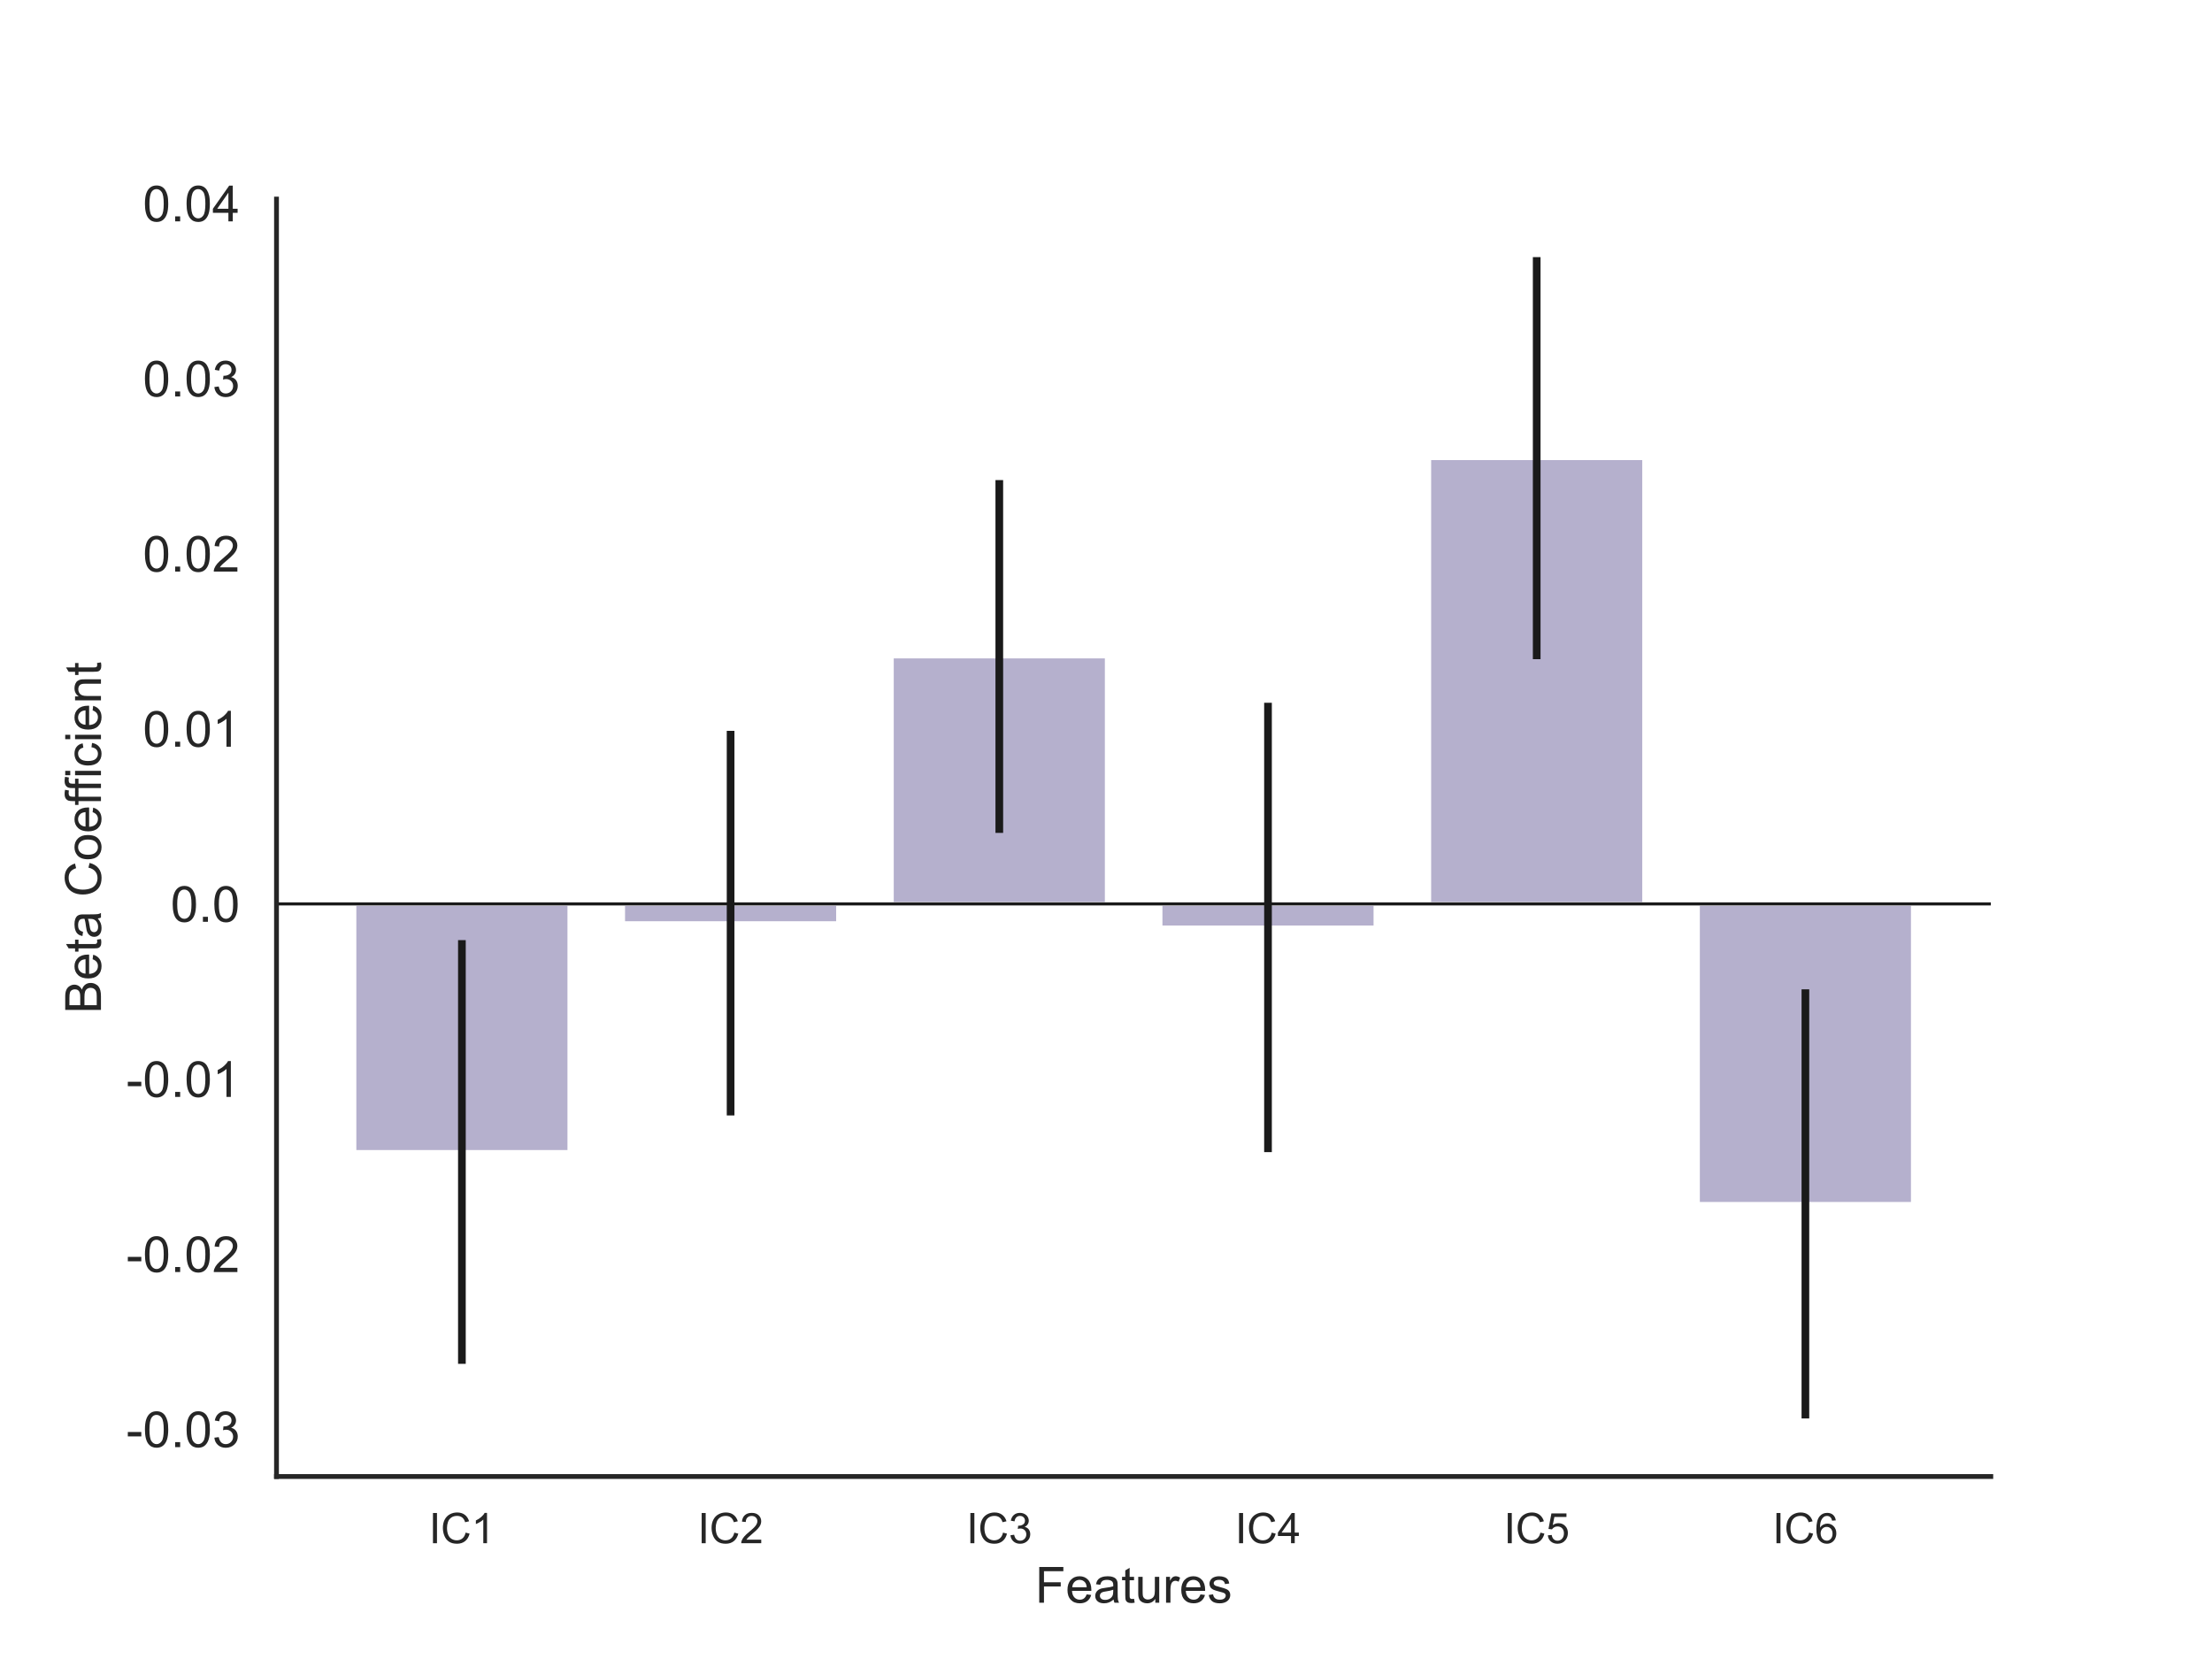
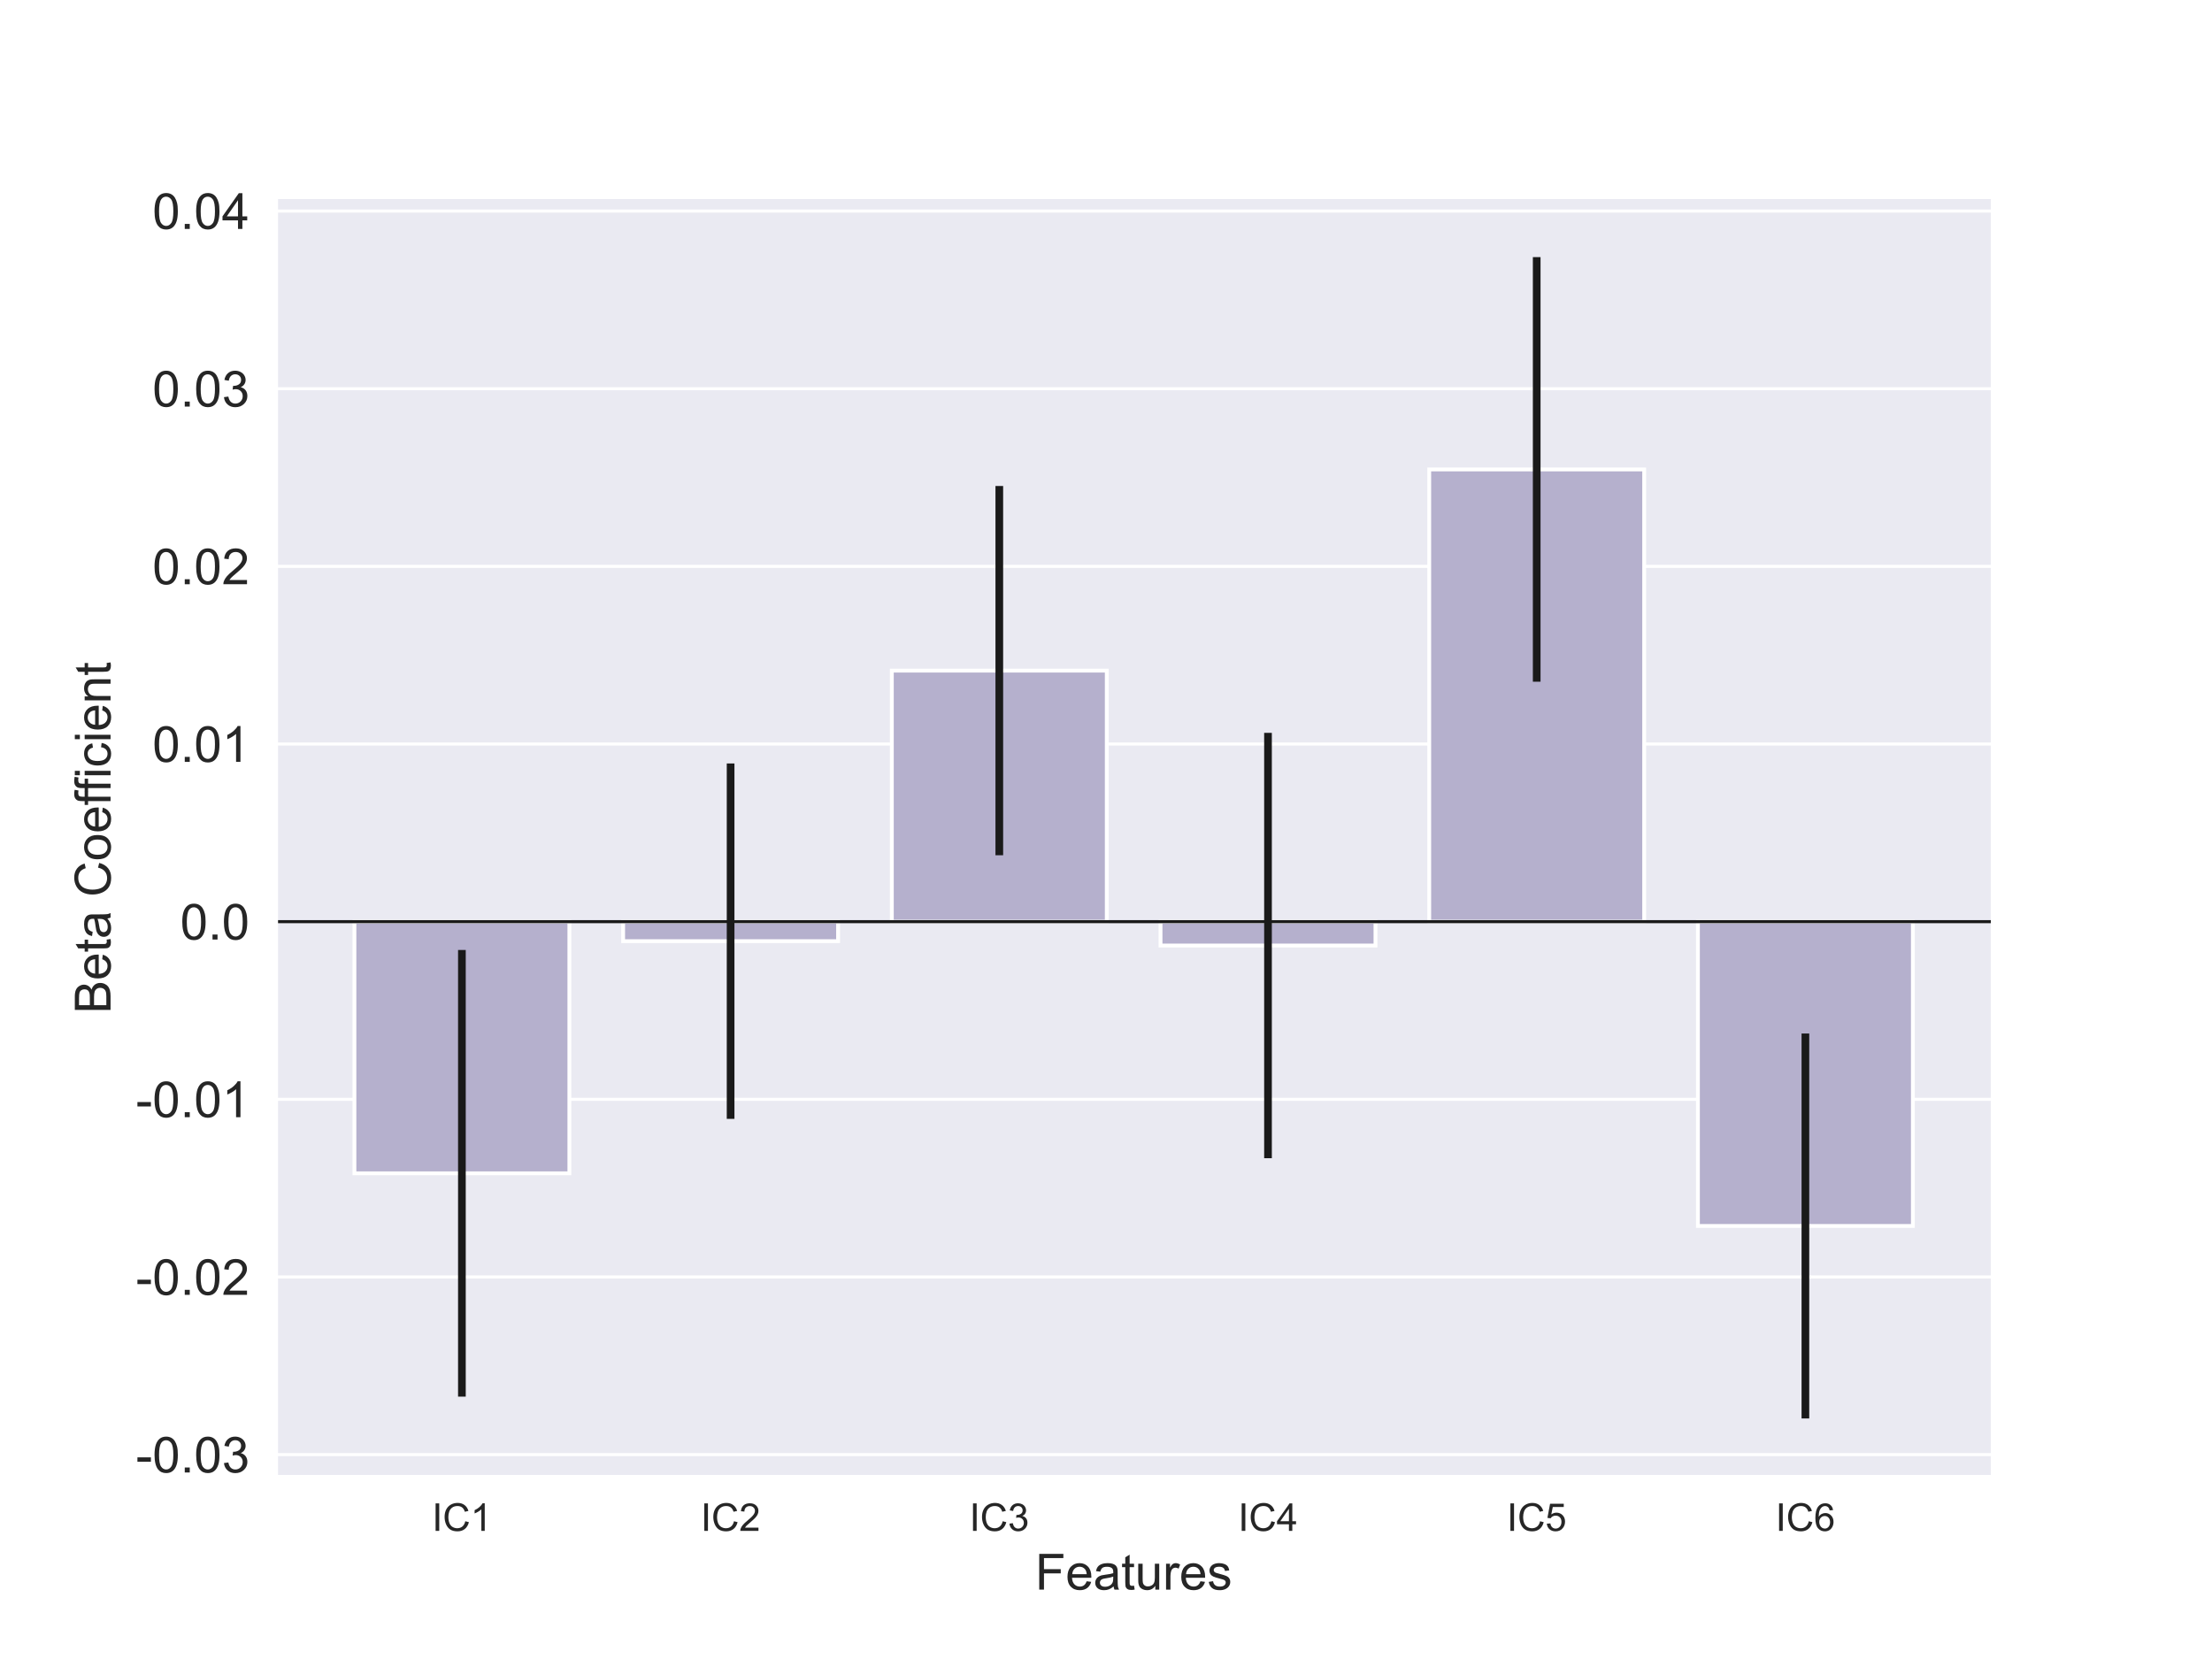
<svg xmlns="http://www.w3.org/2000/svg" xmlns:xlink="http://www.w3.org/1999/xlink" width="576pt" height="432pt" viewBox="0 0 576 432" version="1.1">
  <defs>
    <style type="text/css">*{stroke-linejoin: round; stroke-linecap: butt}</style>
  </defs>
  <g id="figure_1">
    <g id="patch_1">
      <path d="M 0 432  L 576 432  L 576 0  L 0 0  z " style="fill: #ffffff" />
    </g>
    <g id="axes_1">
      <g id="patch_2">
-         <path d="M 72 384.48  L 518.4 384.48  L 518.4 51.84  L 72 51.84  z " style="fill: #ffffff" />
+         <path d="M 72 384.48  L 518.4 384.48  L 518.4 51.84  L 72 51.84  z " style="fill: #eaeaf2" />
      </g>
      <g id="matplotlib.axis_1">
        <g id="xtick_1">
          <g id="text_1">
-             <g style="fill: #262626" transform="translate(111.7199 401.8536) scale(0.11 -0.11)">
+             <g style="fill: #262626" transform="translate(112.4979 398.6378) scale(0.1 -0.1)">
              <defs>
                <path id="ArialMT-49" d="M 597 0  L 597 4581  L 1203 4581  L 1203 0  L 597 0  z " transform="scale(0.015625)" />
                <path id="ArialMT-43" d="M 3763 1606  L 4369 1453  Q 4178 706 3683 314  Q 3188 -78 2472 -78  Q 1731 -78 1267 223  Q 803 525 561 1097  Q 319 1669 319 2325  Q 319 3041 592 3573  Q 866 4106 1370 4382  Q 1875 4659 2481 4659  Q 3169 4659 3637 4309  Q 4106 3959 4291 3325  L 3694 3184  Q 3534 3684 3231 3912  Q 2928 4141 2469 4141  Q 1941 4141 1586 3887  Q 1231 3634 1087 3207  Q 944 2781 944 2328  Q 944 1744 1114 1308  Q 1284 872 1643 656  Q 2003 441 2422 441  Q 2931 441 3284 734  Q 3638 1028 3763 1606  z " transform="scale(0.015625)" />
                <path id="ArialMT-31" d="M 2384 0  L 1822 0  L 1822 3584  Q 1619 3391 1289 3197  Q 959 3003 697 2906  L 697 3450  Q 1169 3672 1522 3987  Q 1875 4303 2022 4600  L 2384 4600  L 2384 0  z " transform="scale(0.015625)" />
              </defs>
              <use xlink:href="#ArialMT-49" />
              <use xlink:href="#ArialMT-43" x="27.783" />
              <use xlink:href="#ArialMT-31" x="100" />
            </g>
          </g>
        </g>
        <g id="xtick_2">
          <g id="text_2">
-             <g style="fill: #262626" transform="translate(181.6885 401.8536) scale(0.11 -0.11)">
+             <g style="fill: #262626" transform="translate(182.4666 398.6378) scale(0.1 -0.1)">
              <defs>
                <path id="ArialMT-32" d="M 3222 541  L 3222 0  L 194 0  Q 188 203 259 391  Q 375 700 629 1000  Q 884 1300 1366 1694  Q 2113 2306 2375 2664  Q 2638 3022 2638 3341  Q 2638 3675 2398 3904  Q 2159 4134 1775 4134  Q 1369 4134 1125 3890  Q 881 3647 878 3216  L 300 3275  Q 359 3922 746 4261  Q 1134 4600 1788 4600  Q 2447 4600 2831 4234  Q 3216 3869 3216 3328  Q 3216 3053 3103 2787  Q 2991 2522 2730 2228  Q 2469 1934 1863 1422  Q 1356 997 1212 845  Q 1069 694 975 541  L 3222 541  z " transform="scale(0.015625)" />
              </defs>
              <use xlink:href="#ArialMT-49" />
              <use xlink:href="#ArialMT-43" x="27.783" />
              <use xlink:href="#ArialMT-32" x="100" />
            </g>
          </g>
        </g>
        <g id="xtick_3">
          <g id="text_3">
-             <g style="fill: #262626" transform="translate(251.6572 401.8536) scale(0.11 -0.11)">
+             <g style="fill: #262626" transform="translate(252.4352 398.6378) scale(0.1 -0.1)">
              <defs>
                <path id="ArialMT-33" d="M 269 1209  L 831 1284  Q 928 806 1161 595  Q 1394 384 1728 384  Q 2125 384 2398 659  Q 2672 934 2672 1341  Q 2672 1728 2419 1979  Q 2166 2231 1775 2231  Q 1616 2231 1378 2169  L 1441 2663  Q 1497 2656 1531 2656  Q 1891 2656 2178 2843  Q 2466 3031 2466 3422  Q 2466 3731 2256 3934  Q 2047 4138 1716 4138  Q 1388 4138 1169 3931  Q 950 3725 888 3313  L 325 3413  Q 428 3978 793 4289  Q 1159 4600 1703 4600  Q 2078 4600 2393 4439  Q 2709 4278 2876 4000  Q 3044 3722 3044 3409  Q 3044 3113 2884 2869  Q 2725 2625 2413 2481  Q 2819 2388 3044 2092  Q 3269 1797 3269 1353  Q 3269 753 2831 336  Q 2394 -81 1725 -81  Q 1122 -81 723 278  Q 325 638 269 1209  z " transform="scale(0.015625)" />
              </defs>
              <use xlink:href="#ArialMT-49" />
              <use xlink:href="#ArialMT-43" x="27.783" />
              <use xlink:href="#ArialMT-33" x="100" />
            </g>
          </g>
        </g>
        <g id="xtick_4">
          <g id="text_4">
-             <g style="fill: #262626" transform="translate(321.6258 401.8536) scale(0.11 -0.11)">
+             <g style="fill: #262626" transform="translate(322.4039 398.6378) scale(0.1 -0.1)">
              <defs>
                <path id="ArialMT-34" d="M 2069 0  L 2069 1097  L 81 1097  L 81 1613  L 2172 4581  L 2631 4581  L 2631 1613  L 3250 1613  L 3250 1097  L 2631 1097  L 2631 0  L 2069 0  z M 2069 1613  L 2069 3678  L 634 1613  L 2069 1613  z " transform="scale(0.015625)" />
              </defs>
              <use xlink:href="#ArialMT-49" />
              <use xlink:href="#ArialMT-43" x="27.783" />
              <use xlink:href="#ArialMT-34" x="100" />
            </g>
          </g>
        </g>
        <g id="xtick_5">
          <g id="text_5">
-             <g style="fill: #262626" transform="translate(391.5945 401.8536) scale(0.11 -0.11)">
+             <g style="fill: #262626" transform="translate(392.3725 398.6378) scale(0.1 -0.1)">
              <defs>
                <path id="ArialMT-35" d="M 266 1200  L 856 1250  Q 922 819 1161 601  Q 1400 384 1738 384  Q 2144 384 2425 690  Q 2706 997 2706 1503  Q 2706 1984 2436 2262  Q 2166 2541 1728 2541  Q 1456 2541 1237 2417  Q 1019 2294 894 2097  L 366 2166  L 809 4519  L 3088 4519  L 3088 3981  L 1259 3981  L 1013 2750  Q 1425 3038 1878 3038  Q 2478 3038 2890 2622  Q 3303 2206 3303 1553  Q 3303 931 2941 478  Q 2500 -78 1738 -78  Q 1113 -78 717 272  Q 322 622 266 1200  z " transform="scale(0.015625)" />
              </defs>
              <use xlink:href="#ArialMT-49" />
              <use xlink:href="#ArialMT-43" x="27.783" />
              <use xlink:href="#ArialMT-35" x="100" />
            </g>
          </g>
        </g>
        <g id="xtick_6">
          <g id="text_6">
-             <g style="fill: #262626" transform="translate(461.5631 401.8536) scale(0.11 -0.11)">
+             <g style="fill: #262626" transform="translate(462.3412 398.6378) scale(0.1 -0.1)">
              <defs>
                <path id="ArialMT-36" d="M 3184 3459  L 2625 3416  Q 2550 3747 2413 3897  Q 2184 4138 1850 4138  Q 1581 4138 1378 3988  Q 1113 3794 959 3422  Q 806 3050 800 2363  Q 1003 2672 1297 2822  Q 1591 2972 1913 2972  Q 2475 2972 2870 2558  Q 3266 2144 3266 1488  Q 3266 1056 3080 686  Q 2894 316 2569 119  Q 2244 -78 1831 -78  Q 1128 -78 684 439  Q 241 956 241 2144  Q 241 3472 731 4075  Q 1159 4600 1884 4600  Q 2425 4600 2770 4297  Q 3116 3994 3184 3459  z M 888 1484  Q 888 1194 1011 928  Q 1134 663 1356 523  Q 1578 384 1822 384  Q 2178 384 2434 671  Q 2691 959 2691 1453  Q 2691 1928 2437 2201  Q 2184 2475 1800 2475  Q 1419 2475 1153 2201  Q 888 1928 888 1484  z " transform="scale(0.015625)" />
              </defs>
              <use xlink:href="#ArialMT-49" />
              <use xlink:href="#ArialMT-43" x="27.783" />
              <use xlink:href="#ArialMT-36" x="100" />
            </g>
          </g>
        </g>
        <g id="text_7">
-           <g style="fill: #262626" transform="translate(269.5514 417.345) scale(0.13 -0.13)">
+           <g style="fill: #262626" transform="translate(269.5514 413.9305) scale(0.13 -0.13)">
            <defs>
              <path id="ArialMT-46" d="M 525 0  L 525 4581  L 3616 4581  L 3616 4041  L 1131 4041  L 1131 2622  L 3281 2622  L 3281 2081  L 1131 2081  L 1131 0  L 525 0  z " transform="scale(0.015625)" />
              <path id="ArialMT-65" d="M 2694 1069  L 3275 997  Q 3138 488 2766 206  Q 2394 -75 1816 -75  Q 1088 -75 661 373  Q 234 822 234 1631  Q 234 2469 665 2931  Q 1097 3394 1784 3394  Q 2450 3394 2872 2941  Q 3294 2488 3294 1666  Q 3294 1616 3291 1516  L 816 1516  Q 847 969 1125 678  Q 1403 388 1819 388  Q 2128 388 2347 550  Q 2566 713 2694 1069  z M 847 1978  L 2700 1978  Q 2663 2397 2488 2606  Q 2219 2931 1791 2931  Q 1403 2931 1139 2672  Q 875 2413 847 1978  z " transform="scale(0.015625)" />
              <path id="ArialMT-61" d="M 2588 409  Q 2275 144 1986 34  Q 1697 -75 1366 -75  Q 819 -75 525 192  Q 231 459 231 875  Q 231 1119 342 1320  Q 453 1522 633 1644  Q 813 1766 1038 1828  Q 1203 1872 1538 1913  Q 2219 1994 2541 2106  Q 2544 2222 2544 2253  Q 2544 2597 2384 2738  Q 2169 2928 1744 2928  Q 1347 2928 1158 2789  Q 969 2650 878 2297  L 328 2372  Q 403 2725 575 2942  Q 747 3159 1072 3276  Q 1397 3394 1825 3394  Q 2250 3394 2515 3294  Q 2781 3194 2906 3042  Q 3031 2891 3081 2659  Q 3109 2516 3109 2141  L 3109 1391  Q 3109 606 3145 398  Q 3181 191 3288 0  L 2700 0  Q 2613 175 2588 409  z M 2541 1666  Q 2234 1541 1622 1453  Q 1275 1403 1131 1340  Q 988 1278 909 1158  Q 831 1038 831 891  Q 831 666 1001 516  Q 1172 366 1500 366  Q 1825 366 2078 508  Q 2331 650 2450 897  Q 2541 1088 2541 1459  L 2541 1666  z " transform="scale(0.015625)" />
              <path id="ArialMT-74" d="M 1650 503  L 1731 6  Q 1494 -44 1306 -44  Q 1000 -44 831 53  Q 663 150 594 308  Q 525 466 525 972  L 525 2881  L 113 2881  L 113 3319  L 525 3319  L 525 4141  L 1084 4478  L 1084 3319  L 1650 3319  L 1650 2881  L 1084 2881  L 1084 941  Q 1084 700 1114 631  Q 1144 563 1211 522  Q 1278 481 1403 481  Q 1497 481 1650 503  z " transform="scale(0.015625)" />
              <path id="ArialMT-75" d="M 2597 0  L 2597 488  Q 2209 -75 1544 -75  Q 1250 -75 995 37  Q 741 150 617 320  Q 494 491 444 738  Q 409 903 409 1263  L 409 3319  L 972 3319  L 972 1478  Q 972 1038 1006 884  Q 1059 663 1231 536  Q 1403 409 1656 409  Q 1909 409 2131 539  Q 2353 669 2445 892  Q 2538 1116 2538 1541  L 2538 3319  L 3100 3319  L 3100 0  L 2597 0  z " transform="scale(0.015625)" />
              <path id="ArialMT-72" d="M 416 0  L 416 3319  L 922 3319  L 922 2816  Q 1116 3169 1280 3281  Q 1444 3394 1641 3394  Q 1925 3394 2219 3213  L 2025 2691  Q 1819 2813 1613 2813  Q 1428 2813 1281 2702  Q 1134 2591 1072 2394  Q 978 2094 978 1738  L 978 0  L 416 0  z " transform="scale(0.015625)" />
              <path id="ArialMT-73" d="M 197 991  L 753 1078  Q 800 744 1014 566  Q 1228 388 1613 388  Q 2000 388 2187 545  Q 2375 703 2375 916  Q 2375 1106 2209 1216  Q 2094 1291 1634 1406  Q 1016 1563 777 1677  Q 538 1791 414 1992  Q 291 2194 291 2438  Q 291 2659 392 2848  Q 494 3038 669 3163  Q 800 3259 1026 3326  Q 1253 3394 1513 3394  Q 1903 3394 2198 3281  Q 2494 3169 2634 2976  Q 2775 2784 2828 2463  L 2278 2388  Q 2241 2644 2061 2787  Q 1881 2931 1553 2931  Q 1166 2931 1000 2803  Q 834 2675 834 2503  Q 834 2394 903 2306  Q 972 2216 1119 2156  Q 1203 2125 1616 2013  Q 2213 1853 2448 1751  Q 2684 1650 2818 1456  Q 2953 1263 2953 975  Q 2953 694 2789 445  Q 2625 197 2315 61  Q 2006 -75 1616 -75  Q 969 -75 630 194  Q 291 463 197 991  z " transform="scale(0.015625)" />
            </defs>
            <use xlink:href="#ArialMT-46" />
            <use xlink:href="#ArialMT-65" x="61.084" />
            <use xlink:href="#ArialMT-61" x="116.699" />
            <use xlink:href="#ArialMT-74" x="172.314" />
            <use xlink:href="#ArialMT-75" x="200.098" />
            <use xlink:href="#ArialMT-72" x="255.713" />
            <use xlink:href="#ArialMT-65" x="289.014" />
            <use xlink:href="#ArialMT-73" x="344.629" />
          </g>
        </g>
      </g>
      <g id="matplotlib.axis_2">
        <g id="ytick_1">
+           <g id="line2d_1">
+             <path d="M 72 378.781  L 518.4 378.781  " clip-path="url(#pce769e11a8)" style="fill: none; stroke: #ffffff; stroke-width: 0.8; stroke-linecap: round" />
+           </g>
          <g id="text_8">
-             <g style="fill: #262626" transform="translate(32.87219 376.8297) scale(0.13 -0.13)">
+             <g style="fill: #262626" transform="translate(35.37219 383.4331) scale(0.13 -0.13)">
              <defs>
                <path id="ArialMT-2d" d="M 203 1375  L 203 1941  L 1931 1941  L 1931 1375  L 203 1375  z " transform="scale(0.015625)" />
                <path id="ArialMT-30" d="M 266 2259  Q 266 3072 433 3567  Q 600 4063 929 4331  Q 1259 4600 1759 4600  Q 2128 4600 2406 4451  Q 2684 4303 2865 4023  Q 3047 3744 3150 3342  Q 3253 2941 3253 2259  Q 3253 1453 3087 958  Q 2922 463 2592 192  Q 2263 -78 1759 -78  Q 1097 -78 719 397  Q 266 969 266 2259  z M 844 2259  Q 844 1131 1108 757  Q 1372 384 1759 384  Q 2147 384 2411 759  Q 2675 1134 2675 2259  Q 2675 3391 2411 3762  Q 2147 4134 1753 4134  Q 1366 4134 1134 3806  Q 844 3388 844 2259  z " transform="scale(0.015625)" />
                <path id="ArialMT-2e" d="M 581 0  L 581 641  L 1222 641  L 1222 0  L 581 0  z " transform="scale(0.015625)" />
              </defs>
              <use xlink:href="#ArialMT-2d" />
              <use xlink:href="#ArialMT-30" x="33.301" />
              <use xlink:href="#ArialMT-2e" x="88.916" />
              <use xlink:href="#ArialMT-30" x="116.699" />
              <use xlink:href="#ArialMT-33" x="172.314" />
            </g>
          </g>
        </g>
        <g id="ytick_2">
+           <g id="line2d_2">
+             <path d="M 72 332.52  L 518.4 332.52  " clip-path="url(#pce769e11a8)" style="fill: none; stroke: #ffffff; stroke-width: 0.8; stroke-linecap: round" />
+           </g>
          <g id="text_9">
-             <g style="fill: #262626" transform="translate(32.87219 331.2314) scale(0.13 -0.13)">
+             <g style="fill: #262626" transform="translate(35.37219 337.1729) scale(0.13 -0.13)">
              <use xlink:href="#ArialMT-2d" />
              <use xlink:href="#ArialMT-30" x="33.301" />
              <use xlink:href="#ArialMT-2e" x="88.916" />
              <use xlink:href="#ArialMT-30" x="116.699" />
              <use xlink:href="#ArialMT-32" x="172.314" />
            </g>
          </g>
        </g>
        <g id="ytick_3">
+           <g id="line2d_3">
+             <path d="M 72 286.26  L 518.4 286.26  " clip-path="url(#pce769e11a8)" style="fill: none; stroke: #ffffff; stroke-width: 0.8; stroke-linecap: round" />
+           </g>
          <g id="text_10">
-             <g style="fill: #262626" transform="translate(32.87219 285.6331) scale(0.13 -0.13)">
+             <g style="fill: #262626" transform="translate(35.37219 290.9127) scale(0.13 -0.13)">
              <use xlink:href="#ArialMT-2d" />
              <use xlink:href="#ArialMT-30" x="33.301" />
              <use xlink:href="#ArialMT-2e" x="88.916" />
              <use xlink:href="#ArialMT-30" x="116.699" />
              <use xlink:href="#ArialMT-31" x="172.314" />
            </g>
          </g>
        </g>
        <g id="ytick_4">
+           <g id="line2d_4">
+             <path d="M 72 240  L 518.4 240  " clip-path="url(#pce769e11a8)" style="fill: none; stroke: #ffffff; stroke-width: 0.8; stroke-linecap: round" />
+           </g>
          <g id="text_11">
-             <g style="fill: #262626" transform="translate(44.43 240.0349) scale(0.13 -0.13)">
+             <g style="fill: #262626" transform="translate(46.93 244.6524) scale(0.13 -0.13)">
              <use xlink:href="#ArialMT-30" />
              <use xlink:href="#ArialMT-2e" x="55.615" />
              <use xlink:href="#ArialMT-30" x="83.398" />
            </g>
          </g>
        </g>
        <g id="ytick_5">
+           <g id="line2d_5">
+             <path d="M 72 193.74  L 518.4 193.74  " clip-path="url(#pce769e11a8)" style="fill: none; stroke: #ffffff; stroke-width: 0.8; stroke-linecap: round" />
+           </g>
          <g id="text_12">
-             <g style="fill: #262626" transform="translate(37.20078 194.4366) scale(0.13 -0.13)">
+             <g style="fill: #262626" transform="translate(39.70078 198.3922) scale(0.13 -0.13)">
              <use xlink:href="#ArialMT-30" />
              <use xlink:href="#ArialMT-2e" x="55.615" />
              <use xlink:href="#ArialMT-30" x="83.398" />
              <use xlink:href="#ArialMT-31" x="139.014" />
            </g>
          </g>
        </g>
        <g id="ytick_6">
+           <g id="line2d_6">
+             <path d="M 72 147.479  L 518.4 147.479  " clip-path="url(#pce769e11a8)" style="fill: none; stroke: #ffffff; stroke-width: 0.8; stroke-linecap: round" />
+           </g>
          <g id="text_13">
-             <g style="fill: #262626" transform="translate(37.20078 148.8383) scale(0.13 -0.13)">
+             <g style="fill: #262626" transform="translate(39.70078 152.132) scale(0.13 -0.13)">
              <use xlink:href="#ArialMT-30" />
              <use xlink:href="#ArialMT-2e" x="55.615" />
              <use xlink:href="#ArialMT-30" x="83.398" />
              <use xlink:href="#ArialMT-32" x="139.014" />
            </g>
          </g>
        </g>
        <g id="ytick_7">
+           <g id="line2d_7">
+             <path d="M 72 101.219  L 518.4 101.219  " clip-path="url(#pce769e11a8)" style="fill: none; stroke: #ffffff; stroke-width: 0.8; stroke-linecap: round" />
+           </g>
          <g id="text_14">
-             <g style="fill: #262626" transform="translate(37.20078 103.24) scale(0.13 -0.13)">
+             <g style="fill: #262626" transform="translate(39.70078 105.8718) scale(0.13 -0.13)">
              <use xlink:href="#ArialMT-30" />
              <use xlink:href="#ArialMT-2e" x="55.615" />
              <use xlink:href="#ArialMT-30" x="83.398" />
              <use xlink:href="#ArialMT-33" x="139.014" />
            </g>
          </g>
        </g>
        <g id="ytick_8">
+           <g id="line2d_8">
+             <path d="M 72 54.959  L 518.4 54.959  " clip-path="url(#pce769e11a8)" style="fill: none; stroke: #ffffff; stroke-width: 0.8; stroke-linecap: round" />
+           </g>
          <g id="text_15">
-             <g style="fill: #262626" transform="translate(37.20078 57.64172) scale(0.13 -0.13)">
+             <g style="fill: #262626" transform="translate(39.70078 59.61153) scale(0.13 -0.13)">
              <use xlink:href="#ArialMT-30" />
              <use xlink:href="#ArialMT-2e" x="55.615" />
              <use xlink:href="#ArialMT-30" x="83.398" />
              <use xlink:href="#ArialMT-34" x="139.014" />
            </g>
          </g>
        </g>
        <g id="text_16">
-           <g style="fill: #262626" transform="translate(26.28844 263.9312) rotate(-90) scale(0.13 -0.13)">
+           <g style="fill: #262626" transform="translate(28.78844 263.9312) rotate(-90) scale(0.13 -0.13)">
            <defs>
              <path id="ArialMT-42" d="M 469 0  L 469 4581  L 2188 4581  Q 2713 4581 3030 4442  Q 3347 4303 3526 4014  Q 3706 3725 3706 3409  Q 3706 3116 3547 2856  Q 3388 2597 3066 2438  Q 3481 2316 3704 2022  Q 3928 1728 3928 1328  Q 3928 1006 3792 729  Q 3656 453 3456 303  Q 3256 153 2954 76  Q 2653 0 2216 0  L 469 0  z M 1075 2656  L 2066 2656  Q 2469 2656 2644 2709  Q 2875 2778 2992 2937  Q 3109 3097 3109 3338  Q 3109 3566 3000 3739  Q 2891 3913 2687 3977  Q 2484 4041 1991 4041  L 1075 4041  L 1075 2656  z M 1075 541  L 2216 541  Q 2509 541 2628 563  Q 2838 600 2978 687  Q 3119 775 3209 942  Q 3300 1109 3300 1328  Q 3300 1584 3169 1773  Q 3038 1963 2805 2039  Q 2572 2116 2134 2116  L 1075 2116  L 1075 541  z " transform="scale(0.015625)" />
              <path id="ArialMT-20" transform="scale(0.015625)" />
              <path id="ArialMT-6f" d="M 213 1659  Q 213 2581 725 3025  Q 1153 3394 1769 3394  Q 2453 3394 2887 2945  Q 3322 2497 3322 1706  Q 3322 1066 3130 698  Q 2938 331 2570 128  Q 2203 -75 1769 -75  Q 1072 -75 642 372  Q 213 819 213 1659  z M 791 1659  Q 791 1022 1069 705  Q 1347 388 1769 388  Q 2188 388 2466 706  Q 2744 1025 2744 1678  Q 2744 2294 2464 2611  Q 2184 2928 1769 2928  Q 1347 2928 1069 2612  Q 791 2297 791 1659  z " transform="scale(0.015625)" />
              <path id="ArialMT-66" d="M 556 0  L 556 2881  L 59 2881  L 59 3319  L 556 3319  L 556 3672  Q 556 4006 616 4169  Q 697 4388 901 4523  Q 1106 4659 1475 4659  Q 1713 4659 2000 4603  L 1916 4113  Q 1741 4144 1584 4144  Q 1328 4144 1222 4034  Q 1116 3925 1116 3625  L 1116 3319  L 1763 3319  L 1763 2881  L 1116 2881  L 1116 0  L 556 0  z " transform="scale(0.015625)" />
              <path id="ArialMT-69" d="M 425 3934  L 425 4581  L 988 4581  L 988 3934  L 425 3934  z M 425 0  L 425 3319  L 988 3319  L 988 0  L 425 0  z " transform="scale(0.015625)" />
              <path id="ArialMT-63" d="M 2588 1216  L 3141 1144  Q 3050 572 2676 248  Q 2303 -75 1759 -75  Q 1078 -75 664 370  Q 250 816 250 1647  Q 250 2184 428 2587  Q 606 2991 970 3192  Q 1334 3394 1763 3394  Q 2303 3394 2647 3120  Q 2991 2847 3088 2344  L 2541 2259  Q 2463 2594 2264 2762  Q 2066 2931 1784 2931  Q 1359 2931 1093 2626  Q 828 2322 828 1663  Q 828 994 1084 691  Q 1341 388 1753 388  Q 2084 388 2306 591  Q 2528 794 2588 1216  z " transform="scale(0.015625)" />
              <path id="ArialMT-6e" d="M 422 0  L 422 3319  L 928 3319  L 928 2847  Q 1294 3394 1984 3394  Q 2284 3394 2536 3286  Q 2788 3178 2913 3003  Q 3038 2828 3088 2588  Q 3119 2431 3119 2041  L 3119 0  L 2556 0  L 2556 2019  Q 2556 2363 2490 2533  Q 2425 2703 2258 2804  Q 2091 2906 1866 2906  Q 1506 2906 1245 2678  Q 984 2450 984 1813  L 984 0  L 422 0  z " transform="scale(0.015625)" />
            </defs>
            <use xlink:href="#ArialMT-42" />
            <use xlink:href="#ArialMT-65" x="66.699" />
            <use xlink:href="#ArialMT-74" x="122.314" />
            <use xlink:href="#ArialMT-61" x="150.098" />
            <use xlink:href="#ArialMT-20" x="205.713" />
            <use xlink:href="#ArialMT-43" x="233.496" />
            <use xlink:href="#ArialMT-6f" x="305.713" />
            <use xlink:href="#ArialMT-65" x="361.328" />
            <use xlink:href="#ArialMT-66" x="416.943" />
            <use xlink:href="#ArialMT-66" x="442.977" />
            <use xlink:href="#ArialMT-69" x="470.76" />
            <use xlink:href="#ArialMT-63" x="492.977" />
            <use xlink:href="#ArialMT-69" x="542.977" />
            <use xlink:href="#ArialMT-65" x="565.193" />
            <use xlink:href="#ArialMT-6e" x="620.809" />
            <use xlink:href="#ArialMT-74" x="676.424" />
          </g>
        </g>
      </g>
      <g id="patch_3">
-         <path d="M 92.291 235.382  L 148.266 235.382  L 148.266 299.972  L 92.291 299.972  z " clip-path="url(#pa5c282b407)" style="fill: #b5b0cd; stroke: #ffffff; stroke-linejoin: miter" />
+         <path d="M 92.291 240  L 148.266 240  L 148.266 305.527  L 92.291 305.527  z " clip-path="url(#pce769e11a8)" style="fill: #b5b0cd; stroke: #ffffff; stroke-linejoin: miter" />
      </g>
      <g id="patch_4">
-         <path d="M 162.26 235.382  L 218.234 235.382  L 218.234 240.387  L 162.26 240.387  z " clip-path="url(#pa5c282b407)" style="fill: #b5b0cd; stroke: #ffffff; stroke-linejoin: miter" />
+         <path d="M 162.26 240  L 218.234 240  L 218.234 245.078  L 162.26 245.078  z " clip-path="url(#pce769e11a8)" style="fill: #b5b0cd; stroke: #ffffff; stroke-linejoin: miter" />
      </g>
      <g id="patch_5">
-         <path d="M 232.228 235.382  L 288.203 235.382  L 288.203 170.947  L 232.228 170.947  z " clip-path="url(#pa5c282b407)" style="fill: #b5b0cd; stroke: #ffffff; stroke-linejoin: miter" />
+         <path d="M 232.228 240  L 288.203 240  L 288.203 174.629  L 232.228 174.629  z " clip-path="url(#pce769e11a8)" style="fill: #b5b0cd; stroke: #ffffff; stroke-linejoin: miter" />
      </g>
      <g id="patch_6">
-         <path d="M 302.197 235.382  L 358.172 235.382  L 358.172 241.507  L 302.197 241.507  z " clip-path="url(#pa5c282b407)" style="fill: #b5b0cd; stroke: #ffffff; stroke-linejoin: miter" />
+         <path d="M 302.197 240  L 358.172 240  L 358.172 246.213  L 302.197 246.213  z " clip-path="url(#pce769e11a8)" style="fill: #b5b0cd; stroke: #ffffff; stroke-linejoin: miter" />
      </g>
      <g id="patch_7">
-         <path d="M 372.166 235.382  L 428.14 235.382  L 428.14 119.307  L 372.166 119.307  z " clip-path="url(#pa5c282b407)" style="fill: #b5b0cd; stroke: #ffffff; stroke-linejoin: miter" />
+         <path d="M 372.166 240  L 428.14 240  L 428.14 122.24  L 372.166 122.24  z " clip-path="url(#pce769e11a8)" style="fill: #b5b0cd; stroke: #ffffff; stroke-linejoin: miter" />
      </g>
      <g id="patch_8">
-         <path d="M 442.134 235.382  L 498.109 235.382  L 498.109 313.489  L 442.134 313.489  z " clip-path="url(#pa5c282b407)" style="fill: #b5b0cd; stroke: #ffffff; stroke-linejoin: miter" />
-       </g>
-       <g id="line2d_1">
-         <path clip-path="url(#pa5c282b407)" style="fill: none; stroke: #424242; stroke-width: 2.25; stroke-linecap: round" />
-       </g>
-       <g id="line2d_2">
-         <path clip-path="url(#pa5c282b407)" style="fill: none; stroke: #424242; stroke-width: 2.25; stroke-linecap: round" />
-       </g>
-       <g id="line2d_3">
-         <path clip-path="url(#pa5c282b407)" style="fill: none; stroke: #424242; stroke-width: 2.25; stroke-linecap: round" />
-       </g>
-       <g id="line2d_4">
-         <path clip-path="url(#pa5c282b407)" style="fill: none; stroke: #424242; stroke-width: 2.25; stroke-linecap: round" />
-       </g>
-       <g id="line2d_5">
-         <path clip-path="url(#pa5c282b407)" style="fill: none; stroke: #424242; stroke-width: 2.25; stroke-linecap: round" />
-       </g>
-       <g id="line2d_6">
-         <path clip-path="url(#pa5c282b407)" style="fill: none; stroke: #424242; stroke-width: 2.25; stroke-linecap: round" />
+         <path d="M 442.134 240  L 498.109 240  L 498.109 319.241  L 442.134 319.241  z " clip-path="url(#pce769e11a8)" style="fill: #b5b0cd; stroke: #ffffff; stroke-linejoin: miter" />
+       </g>
+       <g id="line2d_9">
+         <path clip-path="url(#pce769e11a8)" style="fill: none; stroke: #424242; stroke-width: 2.25; stroke-linecap: round" />
+       </g>
+       <g id="line2d_10">
+         <path clip-path="url(#pce769e11a8)" style="fill: none; stroke: #424242; stroke-width: 2.25; stroke-linecap: round" />
+       </g>
+       <g id="line2d_11">
+         <path clip-path="url(#pce769e11a8)" style="fill: none; stroke: #424242; stroke-width: 2.25; stroke-linecap: round" />
+       </g>
+       <g id="line2d_12">
+         <path clip-path="url(#pce769e11a8)" style="fill: none; stroke: #424242; stroke-width: 2.25; stroke-linecap: round" />
+       </g>
+       <g id="line2d_13">
+         <path clip-path="url(#pce769e11a8)" style="fill: none; stroke: #424242; stroke-width: 2.25; stroke-linecap: round" />
+       </g>
+       <g id="line2d_14">
+         <path clip-path="url(#pce769e11a8)" style="fill: none; stroke: #424242; stroke-width: 2.25; stroke-linecap: round" />
      </g>
      <g id="LineCollection_1">
-         <path d="M 120.278 355.131  L 120.278 244.813  " clip-path="url(#pa5c282b407)" style="fill: none; stroke: #1a1a1a; stroke-width: 2" />
-         <path d="M 190.247 290.457  L 190.247 190.318  " clip-path="url(#pa5c282b407)" style="fill: none; stroke: #1a1a1a; stroke-width: 2" />
-         <path d="M 260.216 216.876  L 260.216 125.018  " clip-path="url(#pa5c282b407)" style="fill: none; stroke: #1a1a1a; stroke-width: 2" />
-         <path d="M 330.184 300.01  L 330.184 183.003  " clip-path="url(#pa5c282b407)" style="fill: none; stroke: #1a1a1a; stroke-width: 2" />
-         <path d="M 400.153 171.654  L 400.153 66.96  " clip-path="url(#pa5c282b407)" style="fill: none; stroke: #1a1a1a; stroke-width: 2" />
-         <path d="M 470.122 369.36  L 470.122 257.618  " clip-path="url(#pa5c282b407)" style="fill: none; stroke: #1a1a1a; stroke-width: 2" />
-       </g>
-       <g id="line2d_7">
-         <path d="M 72 235.382  L 518.4 235.382  " clip-path="url(#pa5c282b407)" style="fill: none; stroke: #1a1a1a; stroke-width: 0.8; stroke-linecap: round" />
-       </g>
-       <g id="line2d_8" />
+         <path d="M 120.278 363.684  L 120.278 247.371  " clip-path="url(#pce769e11a8)" style="fill: none; stroke: #1a1a1a; stroke-width: 2" />
+         <path d="M 190.247 291.343  L 190.247 198.812  " clip-path="url(#pce769e11a8)" style="fill: none; stroke: #1a1a1a; stroke-width: 2" />
+         <path d="M 260.216 222.711  L 260.216 126.547  " clip-path="url(#pce769e11a8)" style="fill: none; stroke: #1a1a1a; stroke-width: 2" />
+         <path d="M 330.184 301.588  L 330.184 190.838  " clip-path="url(#pce769e11a8)" style="fill: none; stroke: #1a1a1a; stroke-width: 2" />
+         <path d="M 400.153 177.519  L 400.153 66.96  " clip-path="url(#pce769e11a8)" style="fill: none; stroke: #1a1a1a; stroke-width: 2" />
+         <path d="M 470.122 369.36  L 470.122 269.121  " clip-path="url(#pce769e11a8)" style="fill: none; stroke: #1a1a1a; stroke-width: 2" />
+       </g>
+       <g id="line2d_15">
+         <path d="M 72 240  L 518.4 240  " clip-path="url(#pce769e11a8)" style="fill: none; stroke: #1a1a1a; stroke-width: 0.8; stroke-linecap: round" />
+       </g>
+       <g id="line2d_16" />
      <g id="patch_9">
-         <path d="M 72 384.48  L 72 51.84  " style="fill: none; stroke: #262626; stroke-width: 1.25; stroke-linejoin: miter; stroke-linecap: square" />
+         <path d="M 72 384.48  L 72 51.84  " style="fill: none; stroke: #ffffff; stroke-width: 0.8; stroke-linejoin: miter; stroke-linecap: square" />
      </g>
      <g id="patch_10">
-         <path d="M 72 384.48  L 518.4 384.48  " style="fill: none; stroke: #262626; stroke-width: 1.25; stroke-linejoin: miter; stroke-linecap: square" />
+         <path d="M 72 384.48  L 518.4 384.48  " style="fill: none; stroke: #ffffff; stroke-width: 0.8; stroke-linejoin: miter; stroke-linecap: square" />
      </g>
    </g>
  </g>
  <defs>
-     <clipPath id="pa5c282b407">
+     <clipPath id="pce769e11a8">
      <rect x="72" y="51.84" width="446.4" height="332.64" />
    </clipPath>
  </defs>
</svg>
